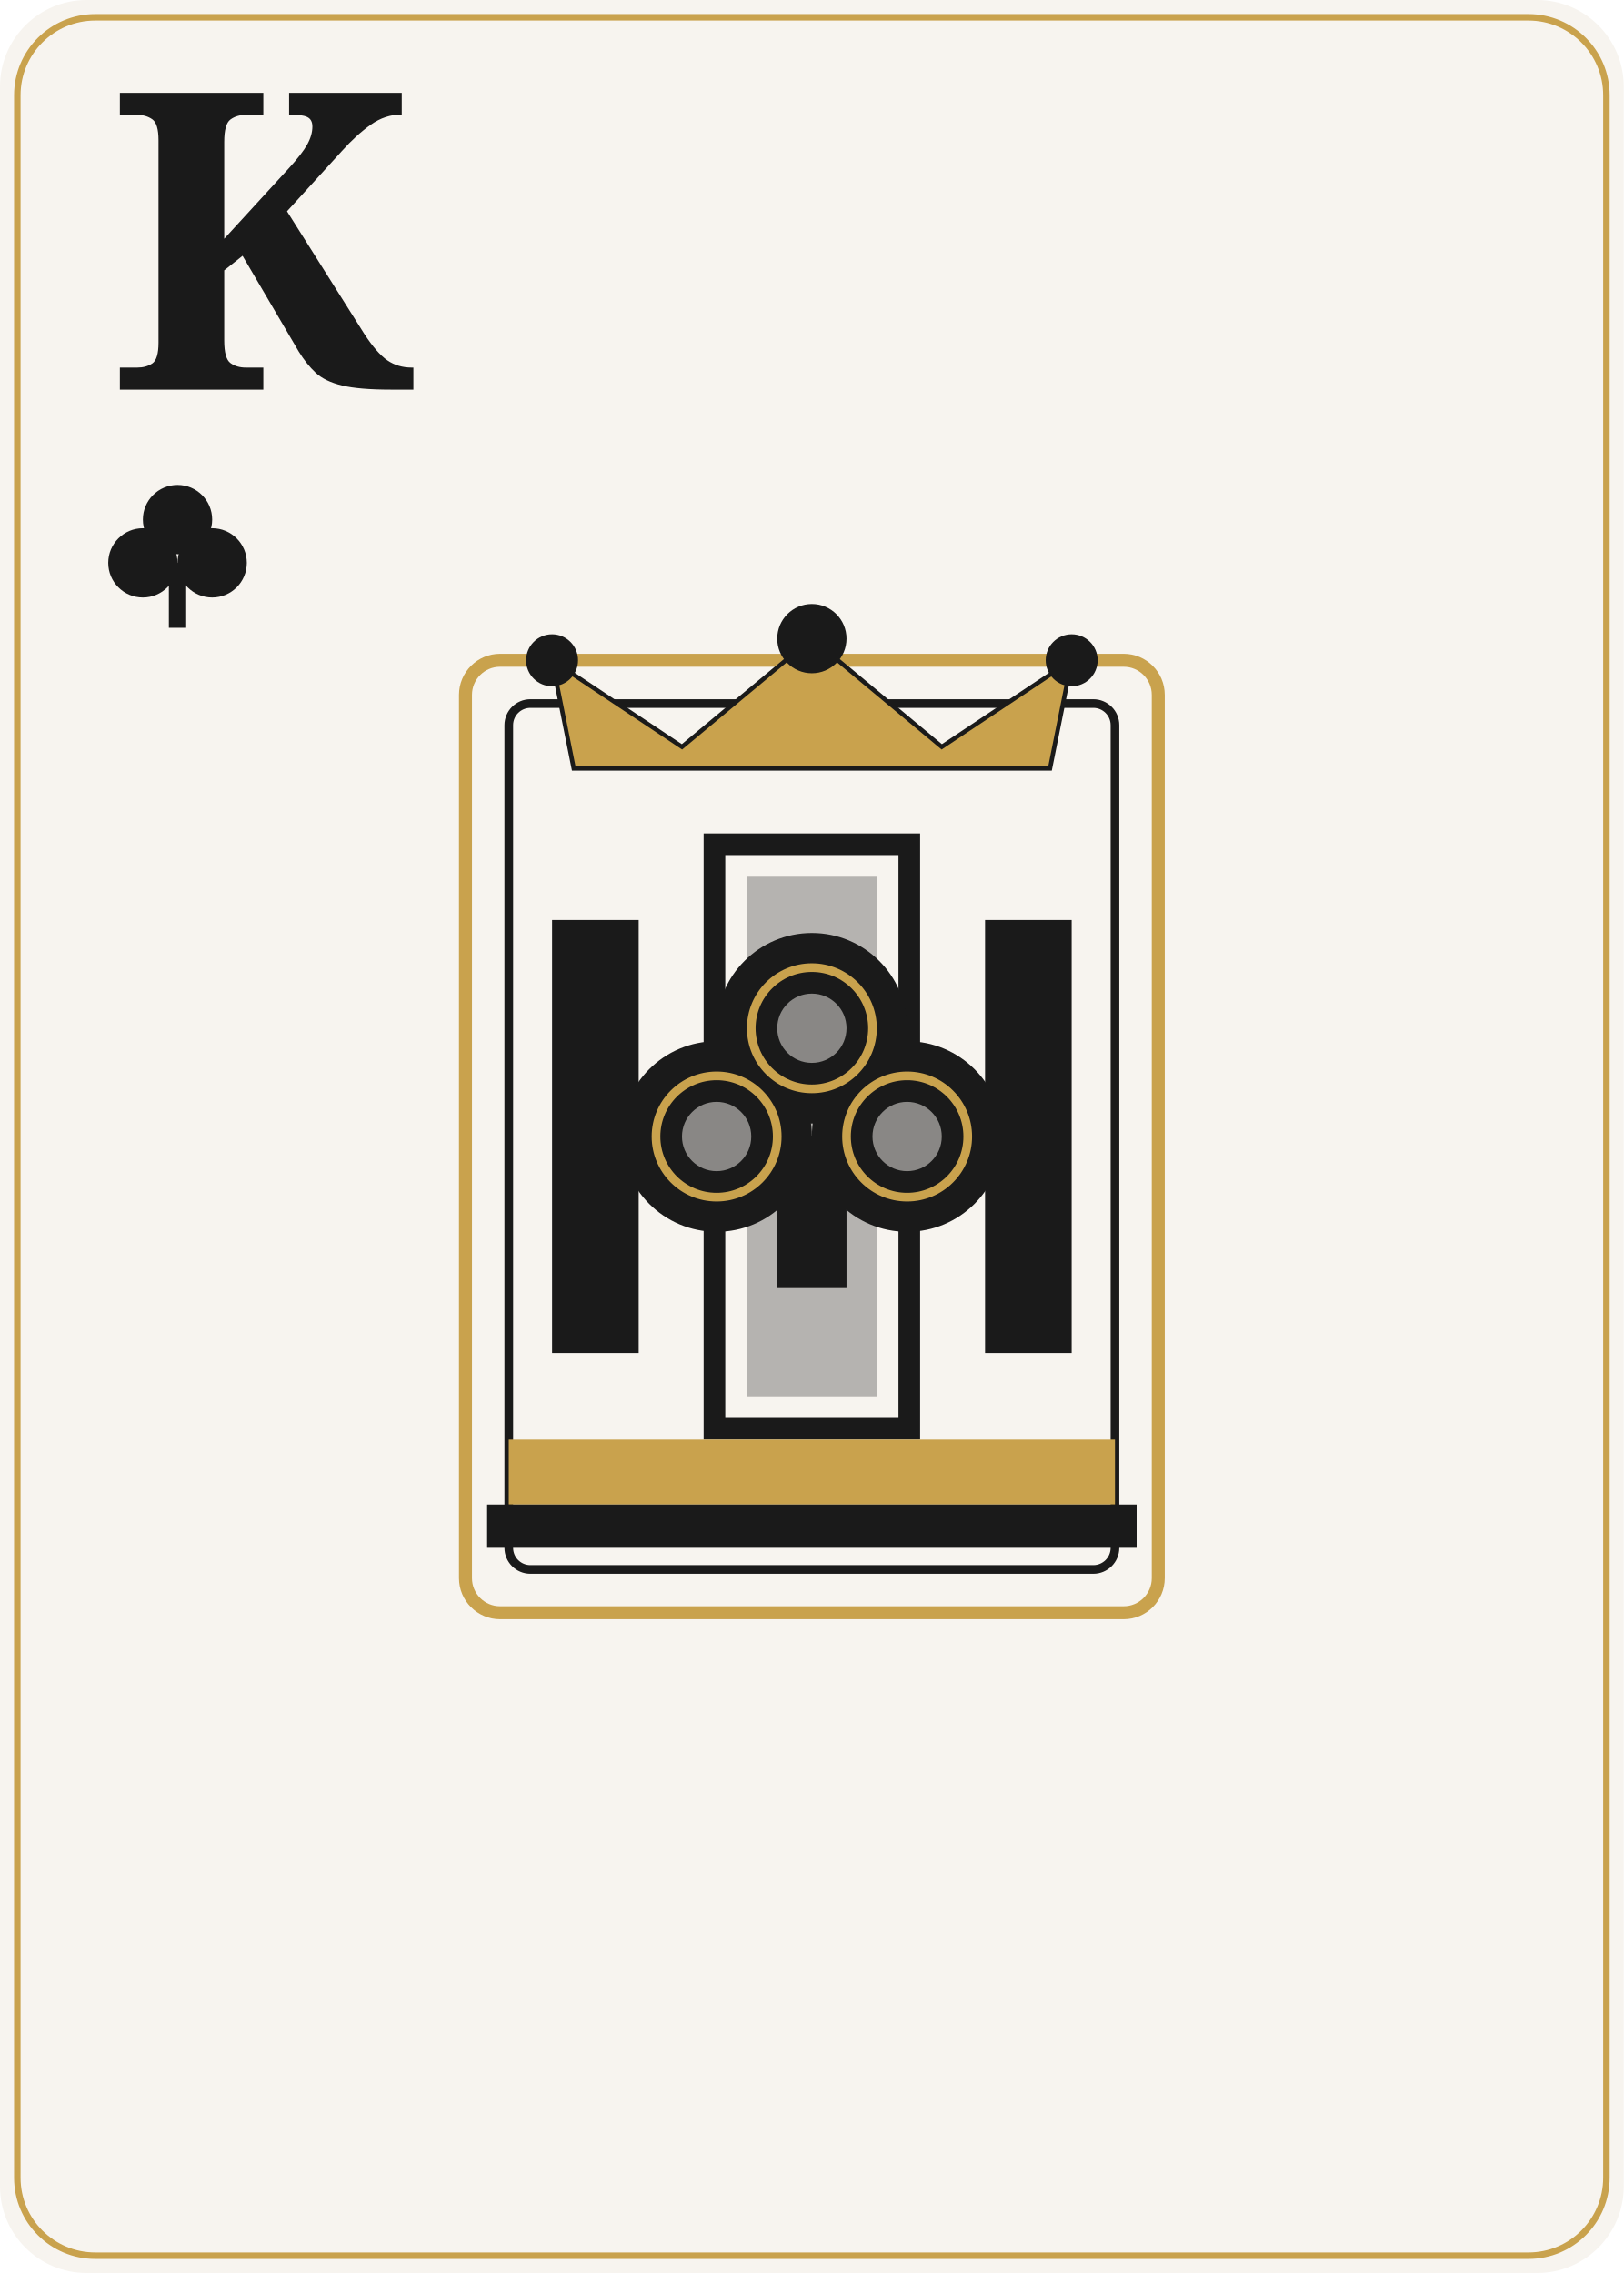
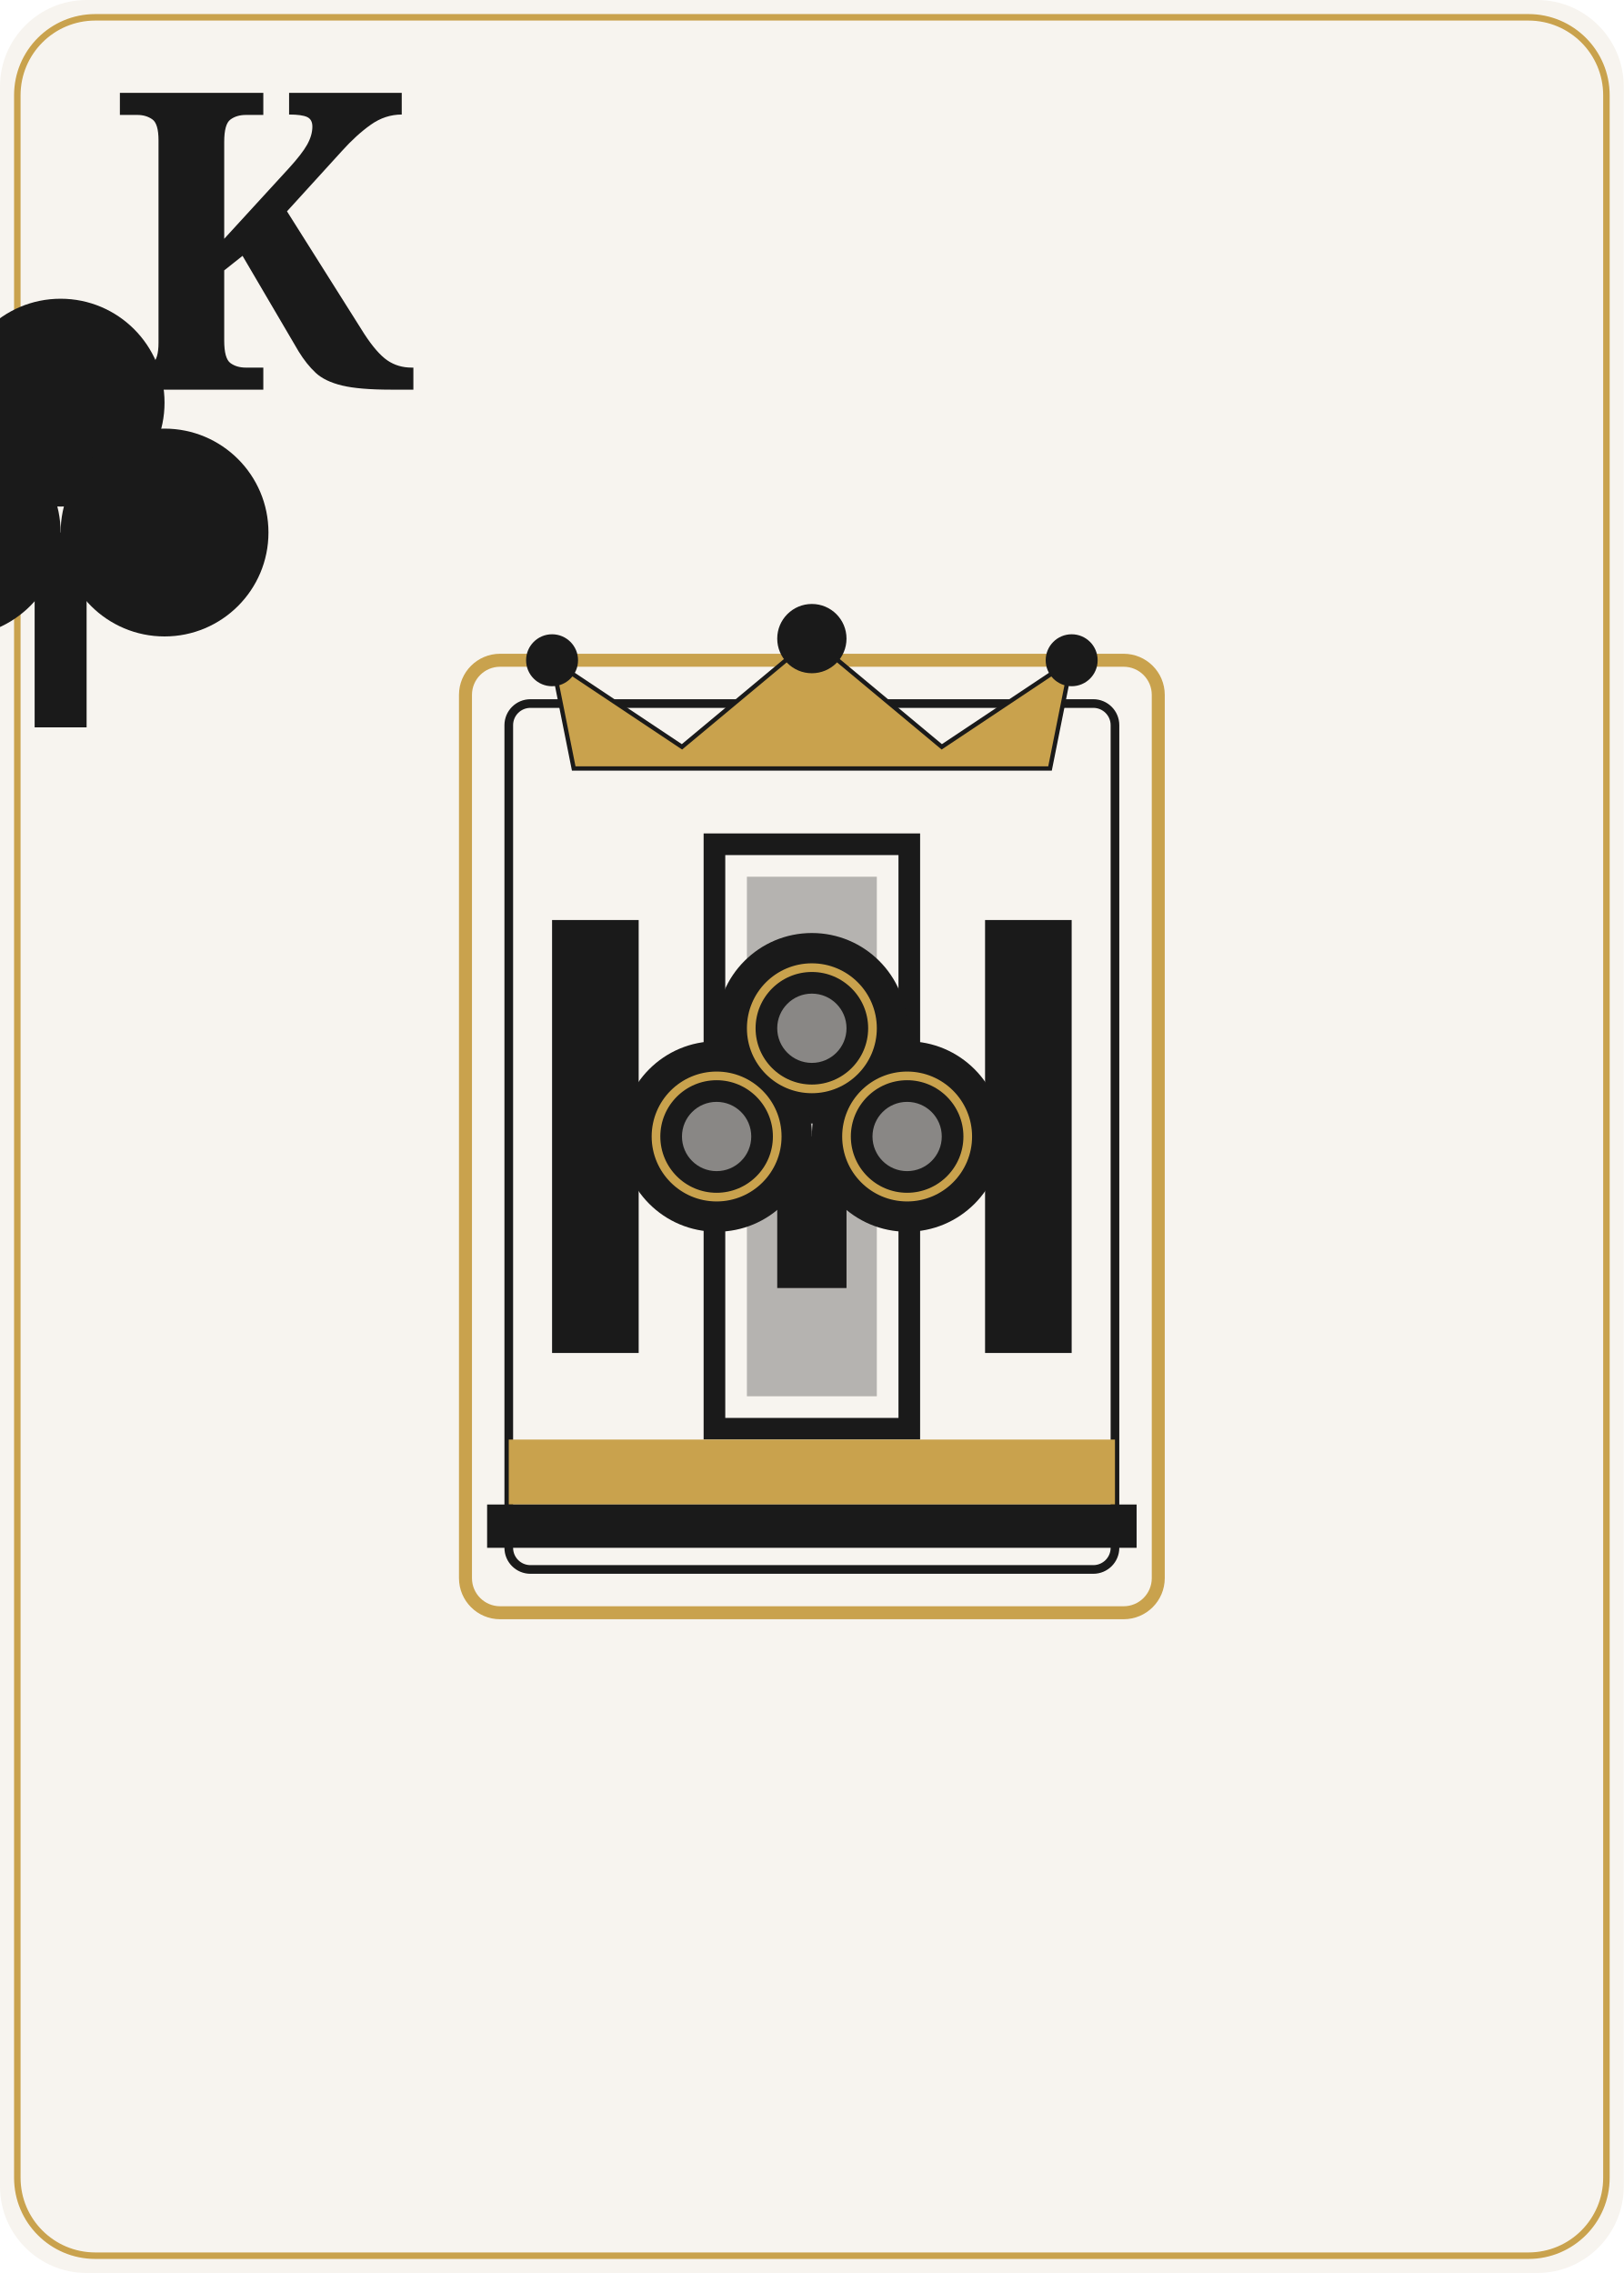
<svg xmlns="http://www.w3.org/2000/svg" viewBox="0 0 375 525" width="375" height="525">
  <rect x="0" y="0" width="375" height="525" rx="20" ry="20" fill="#F7F4EF" />
  <rect x="4" y="4" width="367" height="517" rx="18" ry="18" fill="none" stroke="#C9A24D" stroke-width="1.5" />
  <g transform="translate(25, 90)">
    <text x="0" y="0" font-family="Georgia, serif" font-size="96" font-weight="bold" fill="#1A1A1A">K</text>
-     <g transform="translate(16, 40)">
+     <g transform="translate(-11, 33) scale(3)">
      <circle cx="0" cy="-10" r="8" fill="#1A1A1A" />
      <circle cx="-8" cy="0" r="8" fill="#1A1A1A" />
      <circle cx="8" cy="0" r="8" fill="#1A1A1A" />
      <rect x="-2" y="0" width="4" height="15" fill="#1A1A1A" />
    </g>
  </g>
  <g transform="translate(187.5, 262.5)">
    <rect x="-80" y="-110" width="160" height="220" rx="8" fill="none" stroke="#C9A24D" stroke-width="3" />
    <rect x="-70" y="-100" width="140" height="200" rx="5" fill="none" stroke="#1A1A1A" stroke-width="2" />
    <path d="M-55 -85 L-60 -110 L-30 -90 L0 -115 L30 -90 L60 -110 L55 -85 Z" fill="#C9A24D" stroke="#1A1A1A" stroke-width="1" />
    <circle cx="-60" cy="-110" r="6" fill="#1A1A1A" />
    <circle cx="0" cy="-115" r="8" fill="#1A1A1A" />
    <circle cx="60" cy="-110" r="6" fill="#1A1A1A" />
    <rect x="-25" y="-70" width="50" height="140" fill="#1A1A1A" />
    <rect x="-20" y="-65" width="40" height="130" fill="#F7F4EF" />
    <rect x="-15" y="-60" width="30" height="120" fill="#1A1A1A" opacity="0.3" />
    <rect x="-60" y="-50" width="20" height="100" fill="#1A1A1A" />
    <rect x="40" y="-50" width="20" height="100" fill="#1A1A1A" />
    <circle cx="0" cy="-25" r="22" fill="#1A1A1A" />
    <circle cx="-22" cy="0" r="22" fill="#1A1A1A" />
    <circle cx="22" cy="0" r="22" fill="#1A1A1A" />
    <rect x="-8" y="0" width="16" height="35" fill="#1A1A1A" />
    <circle cx="0" cy="-25" r="14" fill="none" stroke="#C9A24D" stroke-width="2" />
    <circle cx="-22" cy="0" r="14" fill="none" stroke="#C9A24D" stroke-width="2" />
    <circle cx="22" cy="0" r="14" fill="none" stroke="#C9A24D" stroke-width="2" />
    <circle cx="0" cy="-25" r="8" fill="#F7F4EF" opacity="0.5" />
    <circle cx="-22" cy="0" r="8" fill="#F7F4EF" opacity="0.5" />
    <circle cx="22" cy="0" r="8" fill="#F7F4EF" opacity="0.5" />
    <rect x="-70" y="70" width="140" height="15" fill="#C9A24D" />
    <rect x="-75" y="85" width="150" height="10" fill="#1A1A1A" />
  </g>
</svg>
